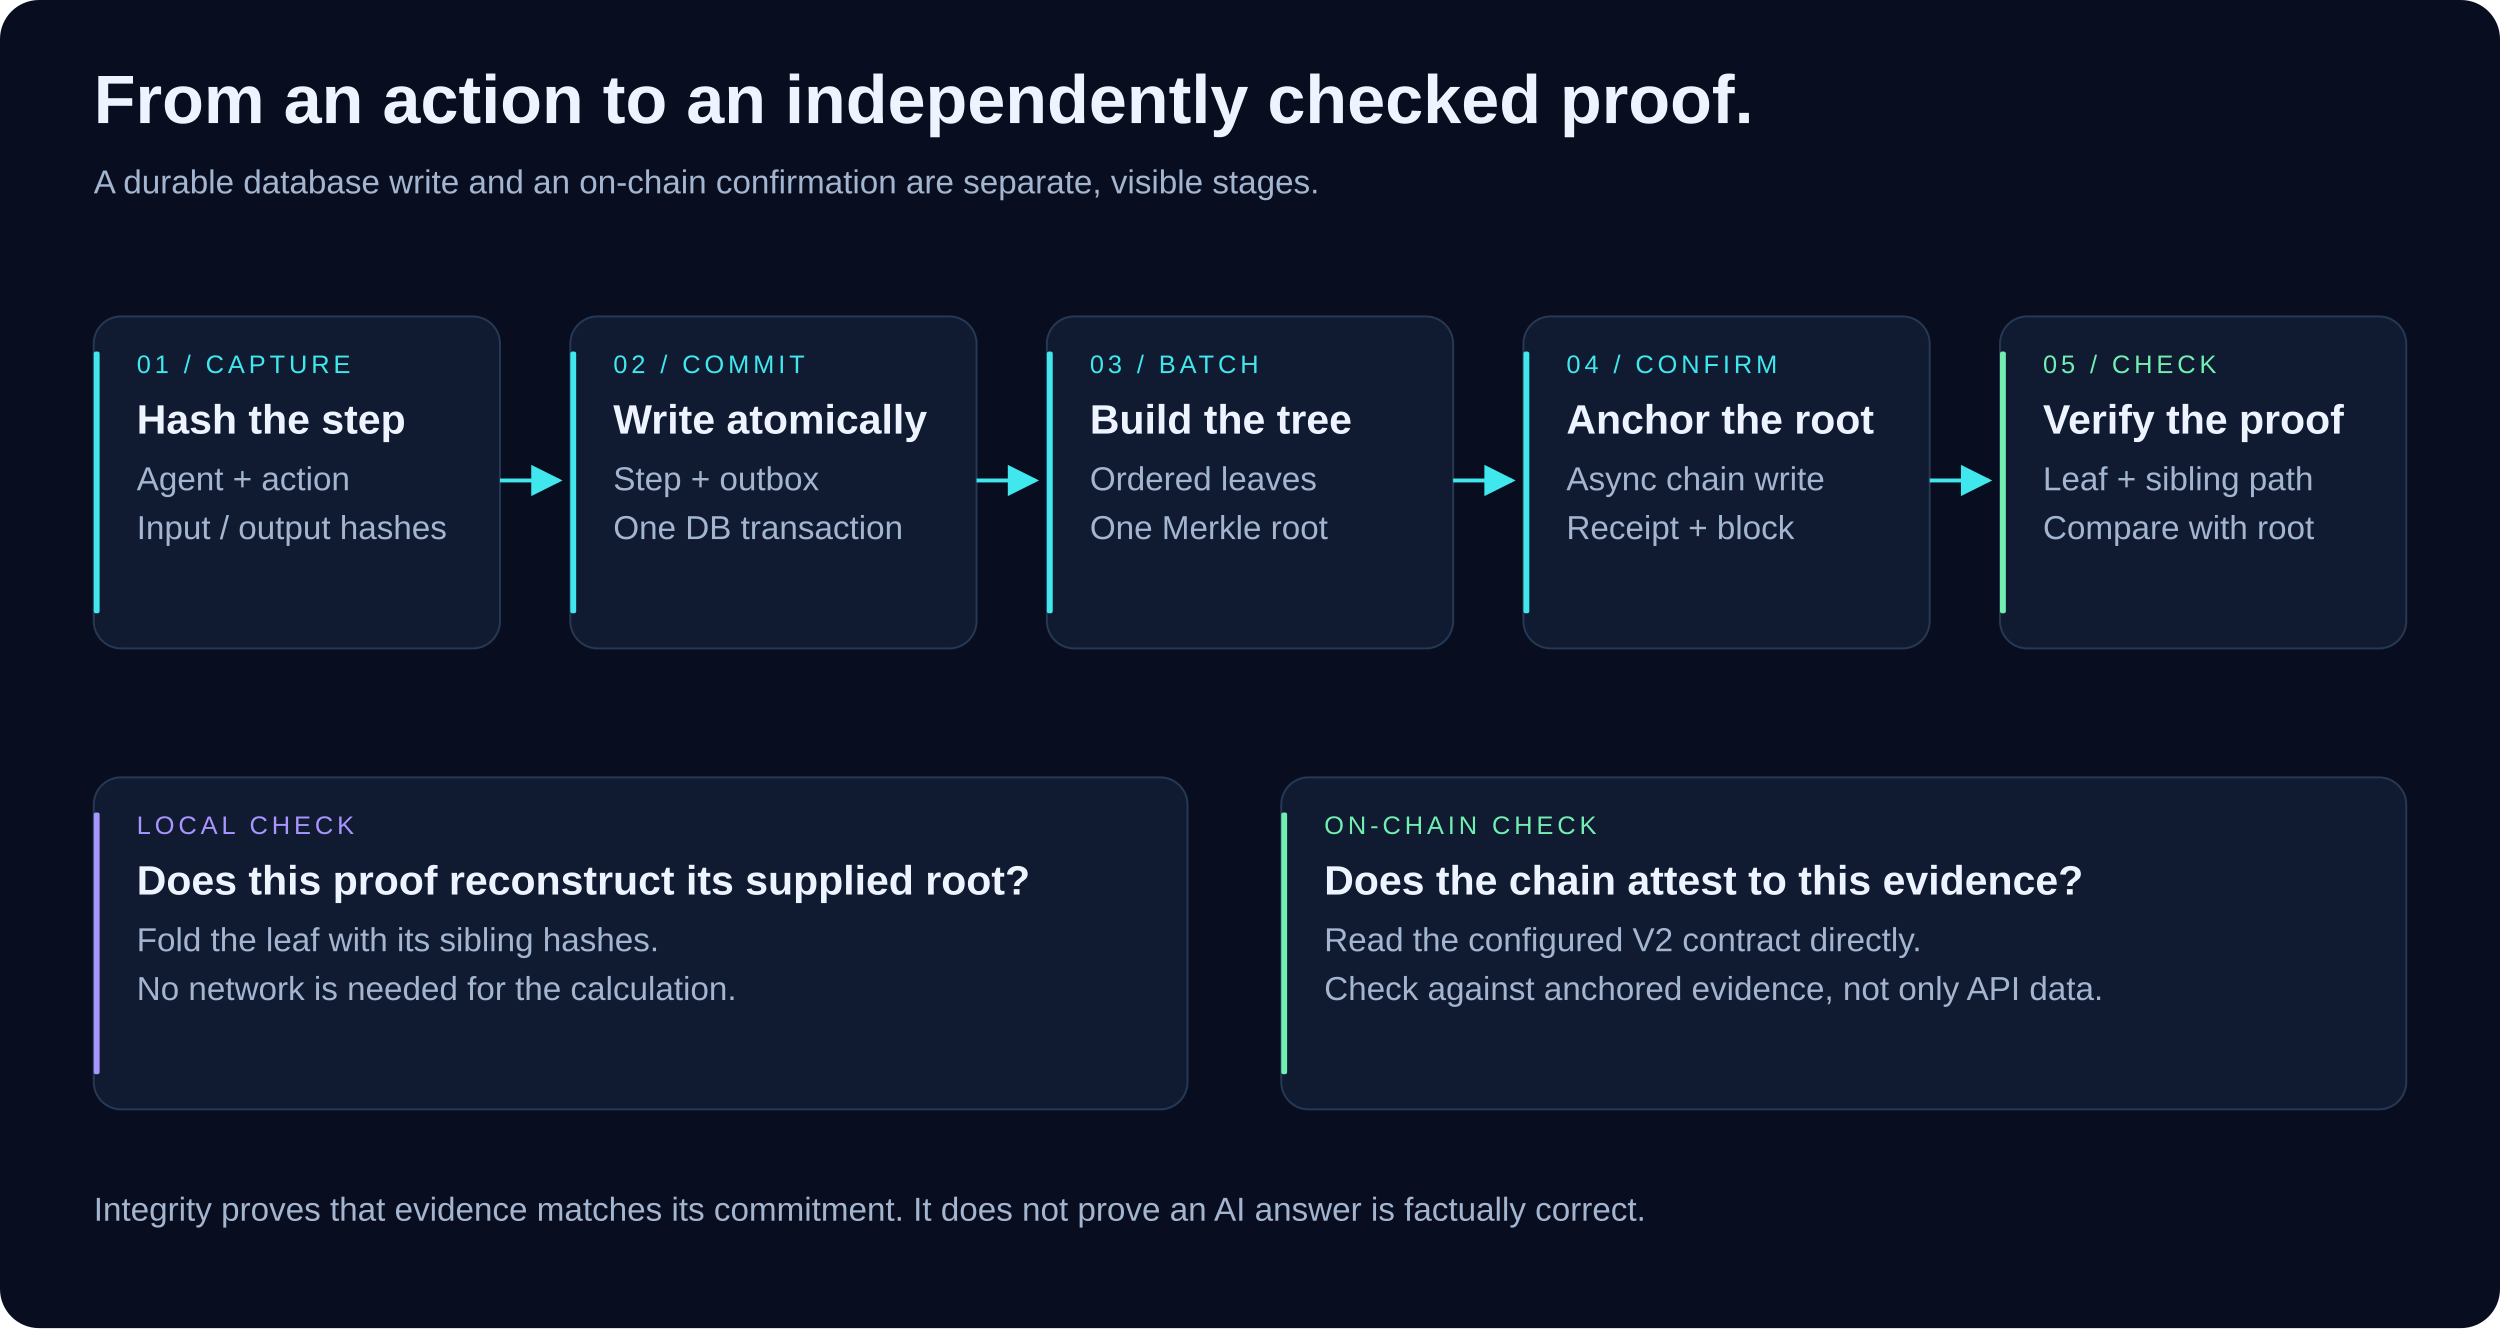
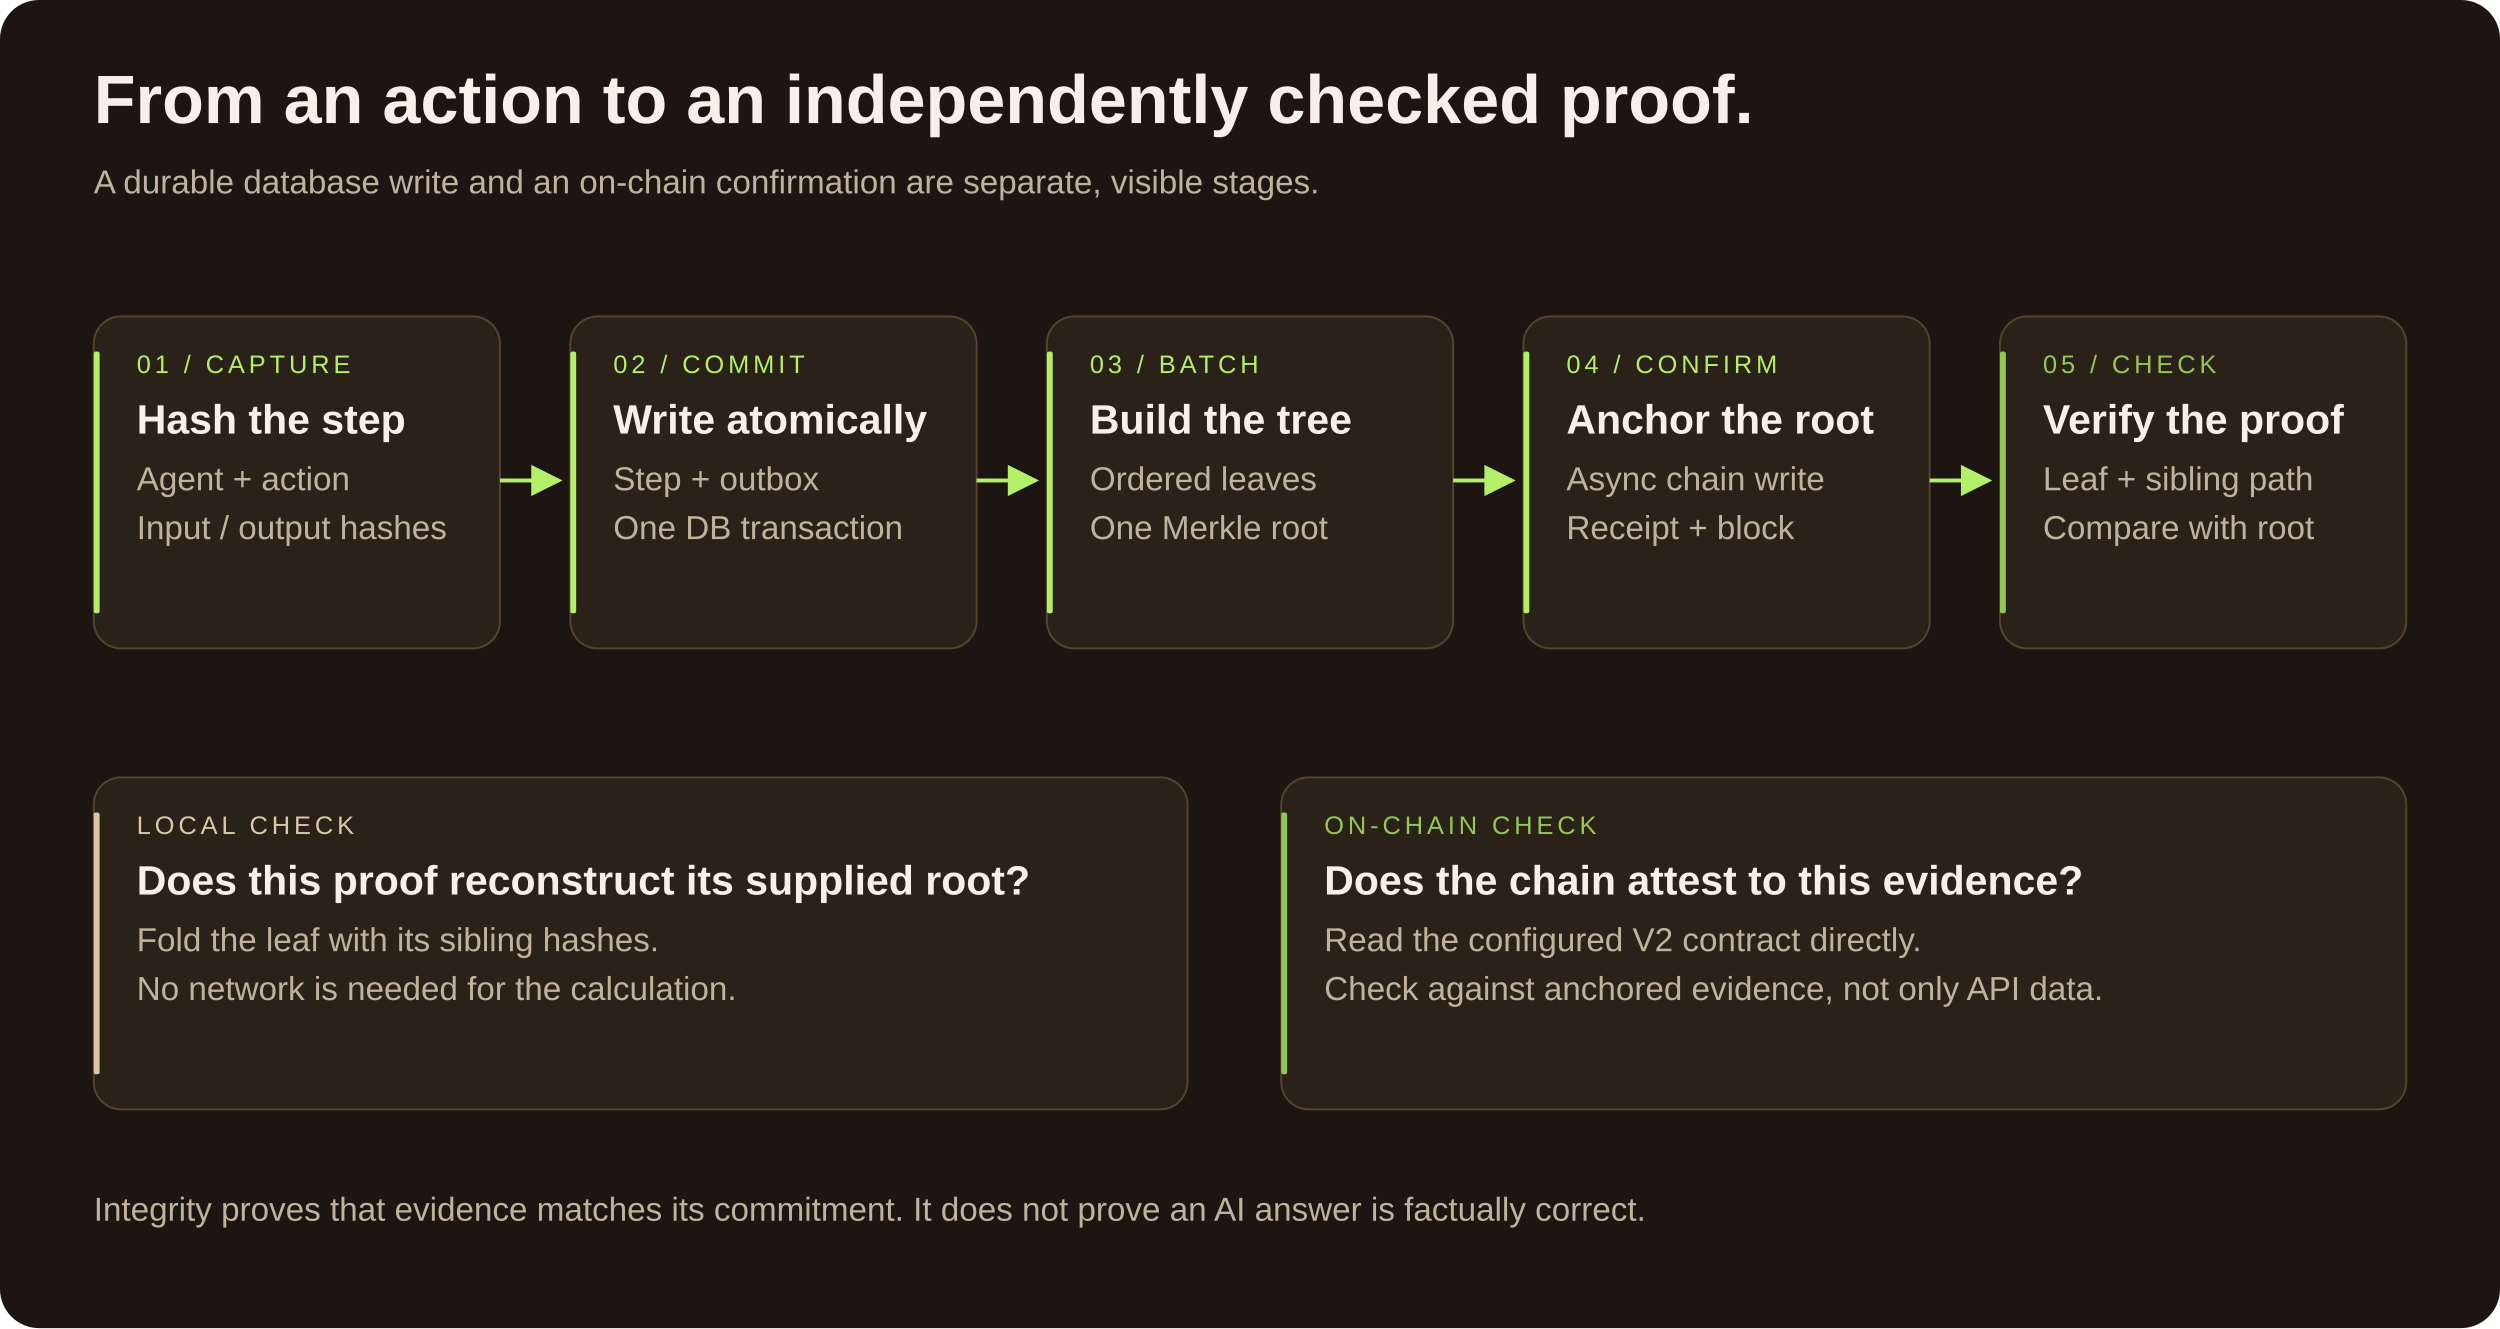
<svg xmlns="http://www.w3.org/2000/svg" width="1280" height="680" viewBox="0 0 1280 680" role="img">
-   <style>text{font-family:Arial,Helvetica,sans-serif}.title{font-size:35px;font-weight:700;fill:#eef4ff}.label{font-size:21px;font-weight:700;fill:#eef4ff}.body{font-size:17px;fill:#a4b5d0}.micro{font-size:13px;fill:#40e8ed;letter-spacing:2px}.edge{fill:none;stroke:#40e8ed;stroke-width:2;marker-end:url(#arrow)}.secondary{fill:none;stroke:#a995ff;stroke-width:2;stroke-dasharray:6 5;marker-end:url(#purple)}</style>
+   <style>text{font-family:Arial,Helvetica,sans-serif}.title{font-size:35px;font-weight:700;fill:#f5f1e9}.label{font-size:21px;font-weight:700;fill:#f5f1e9}.body{font-size:17px;fill:#c1b29e}.micro{font-size:13px;fill:#b3ef69;letter-spacing:2px}.edge{fill:none;stroke:#b3ef69;stroke-width:2;marker-end:url(#arrow)}.secondary{fill:none;stroke:#dcc8a5;stroke-width:2;stroke-dasharray:6 5;marker-end:url(#purple)}</style>
  <defs>
    <marker id="arrow" markerWidth="8" markerHeight="8" refX="7" refY="4" orient="auto">
-       <path d="M0 0 L8 4 L0 8" fill="#40e8ed" />
+       <path d="M0 0 L8 4 L0 8" fill="#b3ef69" />
    </marker>
    <marker id="purple" markerWidth="8" markerHeight="8" refX="7" refY="4" orient="auto">
-       <path d="M0 0 L8 4 L0 8" fill="#a995ff" />
+       <path d="M0 0 L8 4 L0 8" fill="#dcc8a5" />
    </marker>
  </defs>
-   <rect width="1280" height="680" rx="20" fill="#080e20" />
+   <rect width="1280" height="680" rx="20" fill="#1c1511" />
  <text x="48" y="63" class="title">From an action to an independently checked proof.</text>
  <text x="48" y="99" class="body">A durable database write and an on-chain confirmation are separate, visible stages.</text>
-   <rect x="48" y="162" width="208" height="170" rx="14" fill="#101b32" stroke="#263853" />
-   <rect x="48" y="180" width="3" height="134" rx="1" fill="#40e8ed" />
-   <text x="70" y="191" class="micro" style="fill:#40e8ed">01 / CAPTURE</text>
+   <rect x="48" y="162" width="208" height="170" rx="14" fill="#2a2119" stroke="#55432e" />
+   <rect x="48" y="180" width="3" height="134" rx="1" fill="#b3ef69" />
+   <text x="70" y="191" class="micro" style="fill:#b3ef69">01 / CAPTURE</text>
  <text x="70" y="222" class="label">Hash the step</text>
  <text x="70" y="251" class="body">Agent + action</text>
  <text x="70" y="276" class="body">Input / output hashes</text>
  <path d="M256 246 H286" class="edge" />
-   <rect x="292" y="162" width="208" height="170" rx="14" fill="#101b32" stroke="#263853" />
-   <rect x="292" y="180" width="3" height="134" rx="1" fill="#40e8ed" />
-   <text x="314" y="191" class="micro" style="fill:#40e8ed">02 / COMMIT</text>
+   <rect x="292" y="162" width="208" height="170" rx="14" fill="#2a2119" stroke="#55432e" />
+   <rect x="292" y="180" width="3" height="134" rx="1" fill="#b3ef69" />
+   <text x="314" y="191" class="micro" style="fill:#b3ef69">02 / COMMIT</text>
  <text x="314" y="222" class="label">Write atomically</text>
  <text x="314" y="251" class="body">Step + outbox</text>
  <text x="314" y="276" class="body">One DB transaction</text>
  <path d="M500 246 H530" class="edge" />
-   <rect x="536" y="162" width="208" height="170" rx="14" fill="#101b32" stroke="#263853" />
-   <rect x="536" y="180" width="3" height="134" rx="1" fill="#40e8ed" />
-   <text x="558" y="191" class="micro" style="fill:#40e8ed">03 / BATCH</text>
+   <rect x="536" y="162" width="208" height="170" rx="14" fill="#2a2119" stroke="#55432e" />
+   <rect x="536" y="180" width="3" height="134" rx="1" fill="#b3ef69" />
+   <text x="558" y="191" class="micro" style="fill:#b3ef69">03 / BATCH</text>
  <text x="558" y="222" class="label">Build the tree</text>
  <text x="558" y="251" class="body">Ordered leaves</text>
  <text x="558" y="276" class="body">One Merkle root</text>
  <path d="M744 246 H774" class="edge" />
-   <rect x="780" y="162" width="208" height="170" rx="14" fill="#101b32" stroke="#263853" />
-   <rect x="780" y="180" width="3" height="134" rx="1" fill="#40e8ed" />
-   <text x="802" y="191" class="micro" style="fill:#40e8ed">04 / CONFIRM</text>
+   <rect x="780" y="162" width="208" height="170" rx="14" fill="#2a2119" stroke="#55432e" />
+   <rect x="780" y="180" width="3" height="134" rx="1" fill="#b3ef69" />
+   <text x="802" y="191" class="micro" style="fill:#b3ef69">04 / CONFIRM</text>
  <text x="802" y="222" class="label">Anchor the root</text>
  <text x="802" y="251" class="body">Async chain write</text>
  <text x="802" y="276" class="body">Receipt + block</text>
  <path d="M988 246 H1018" class="edge" />
-   <rect x="1024" y="162" width="208" height="170" rx="14" fill="#101b32" stroke="#263853" />
-   <rect x="1024" y="180" width="3" height="134" rx="1" fill="#72efb0" />
-   <text x="1046" y="191" class="micro" style="fill:#72efb0">05 / CHECK</text>
+   <rect x="1024" y="162" width="208" height="170" rx="14" fill="#2a2119" stroke="#55432e" />
+   <rect x="1024" y="180" width="3" height="134" rx="1" fill="#92c952" />
+   <text x="1046" y="191" class="micro" style="fill:#92c952">05 / CHECK</text>
  <text x="1046" y="222" class="label">Verify the proof</text>
  <text x="1046" y="251" class="body">Leaf + sibling path</text>
  <text x="1046" y="276" class="body">Compare with root</text>
-   <rect x="48" y="398" width="560" height="170" rx="14" fill="#101b32" stroke="#263853" />
-   <rect x="48" y="416" width="3" height="134" rx="1" fill="#a995ff" />
-   <text x="70" y="427" class="micro" style="fill:#a995ff">LOCAL CHECK</text>
+   <rect x="48" y="398" width="560" height="170" rx="14" fill="#2a2119" stroke="#55432e" />
+   <rect x="48" y="416" width="3" height="134" rx="1" fill="#dcc8a5" />
+   <text x="70" y="427" class="micro" style="fill:#dcc8a5">LOCAL CHECK</text>
  <text x="70" y="458" class="label">Does this proof reconstruct its supplied root?</text>
  <text x="70" y="487" class="body">Fold the leaf with its sibling hashes.</text>
  <text x="70" y="512" class="body">No network is needed for the calculation.</text>
-   <rect x="656" y="398" width="576" height="170" rx="14" fill="#101b32" stroke="#263853" />
-   <rect x="656" y="416" width="3" height="134" rx="1" fill="#72efb0" />
-   <text x="678" y="427" class="micro" style="fill:#72efb0">ON-CHAIN CHECK</text>
+   <rect x="656" y="398" width="576" height="170" rx="14" fill="#2a2119" stroke="#55432e" />
+   <rect x="656" y="416" width="3" height="134" rx="1" fill="#92c952" />
+   <text x="678" y="427" class="micro" style="fill:#92c952">ON-CHAIN CHECK</text>
  <text x="678" y="458" class="label">Does the chain attest to this evidence?</text>
  <text x="678" y="487" class="body">Read the configured V2 contract directly.</text>
  <text x="678" y="512" class="body">Check against anchored evidence, not only API data.</text>
  <text x="48" y="625" class="body">Integrity proves that evidence matches its commitment. It does not prove an AI answer is factually correct.</text>
</svg>
